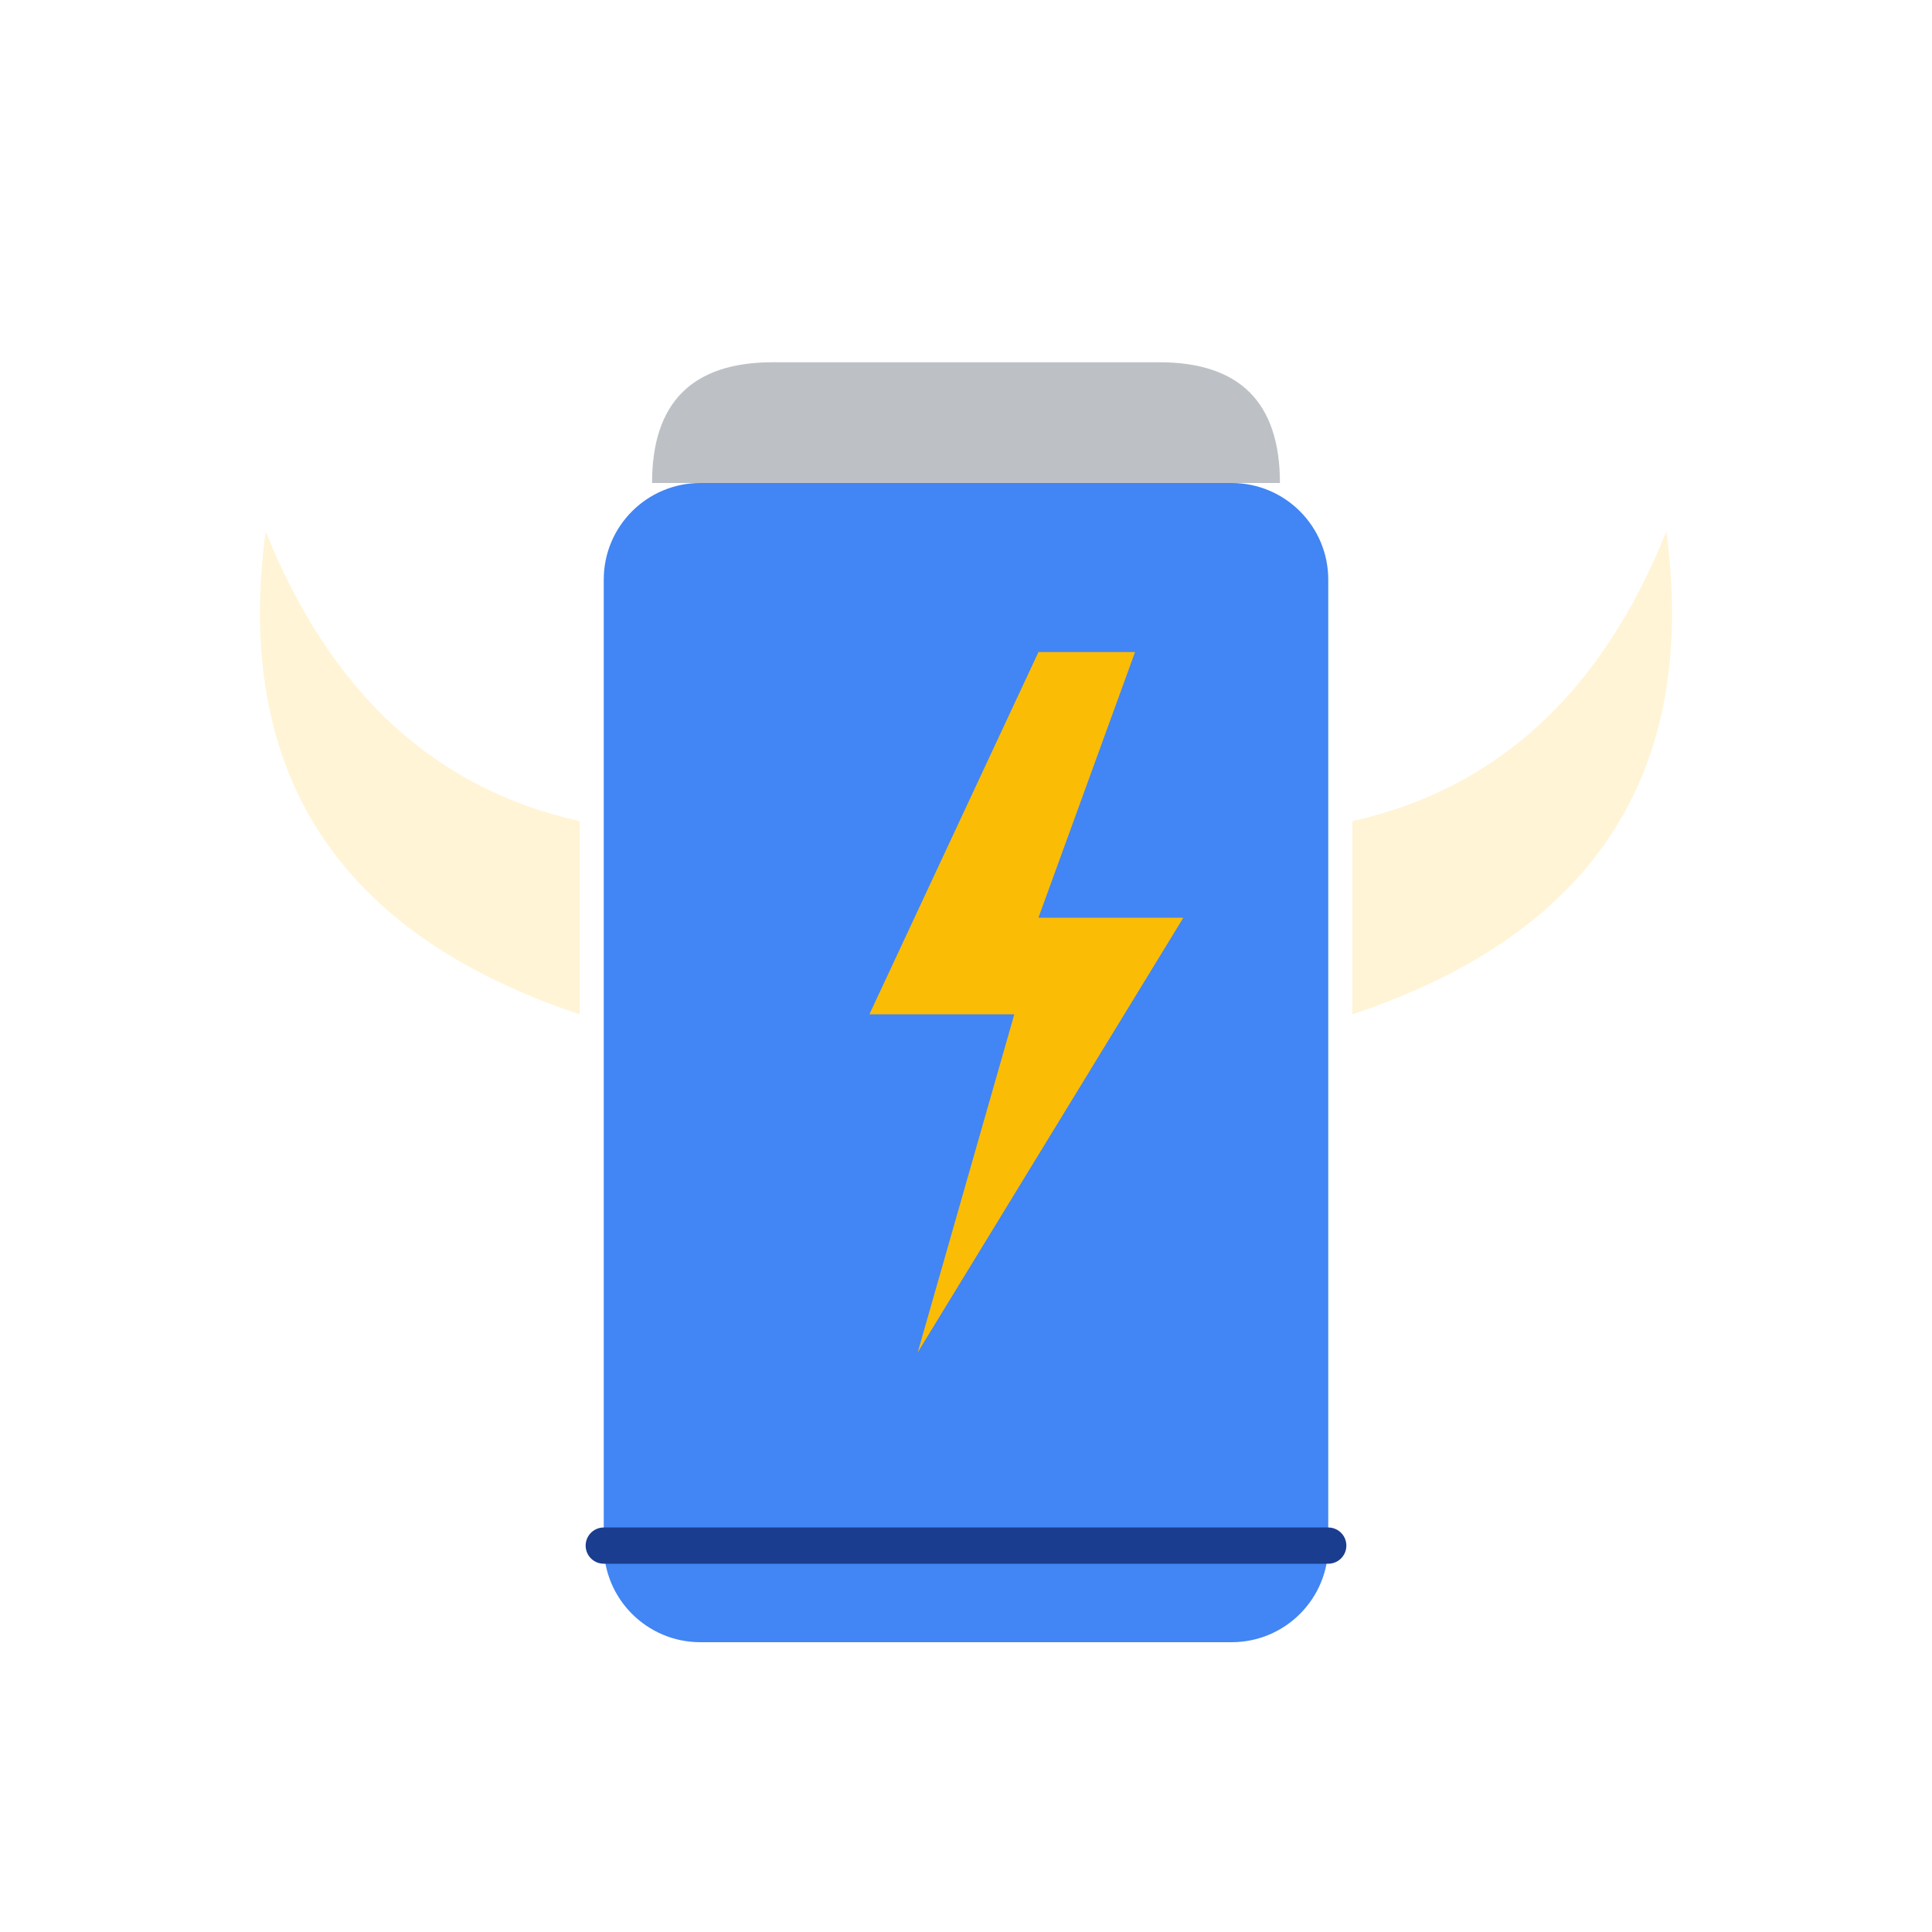
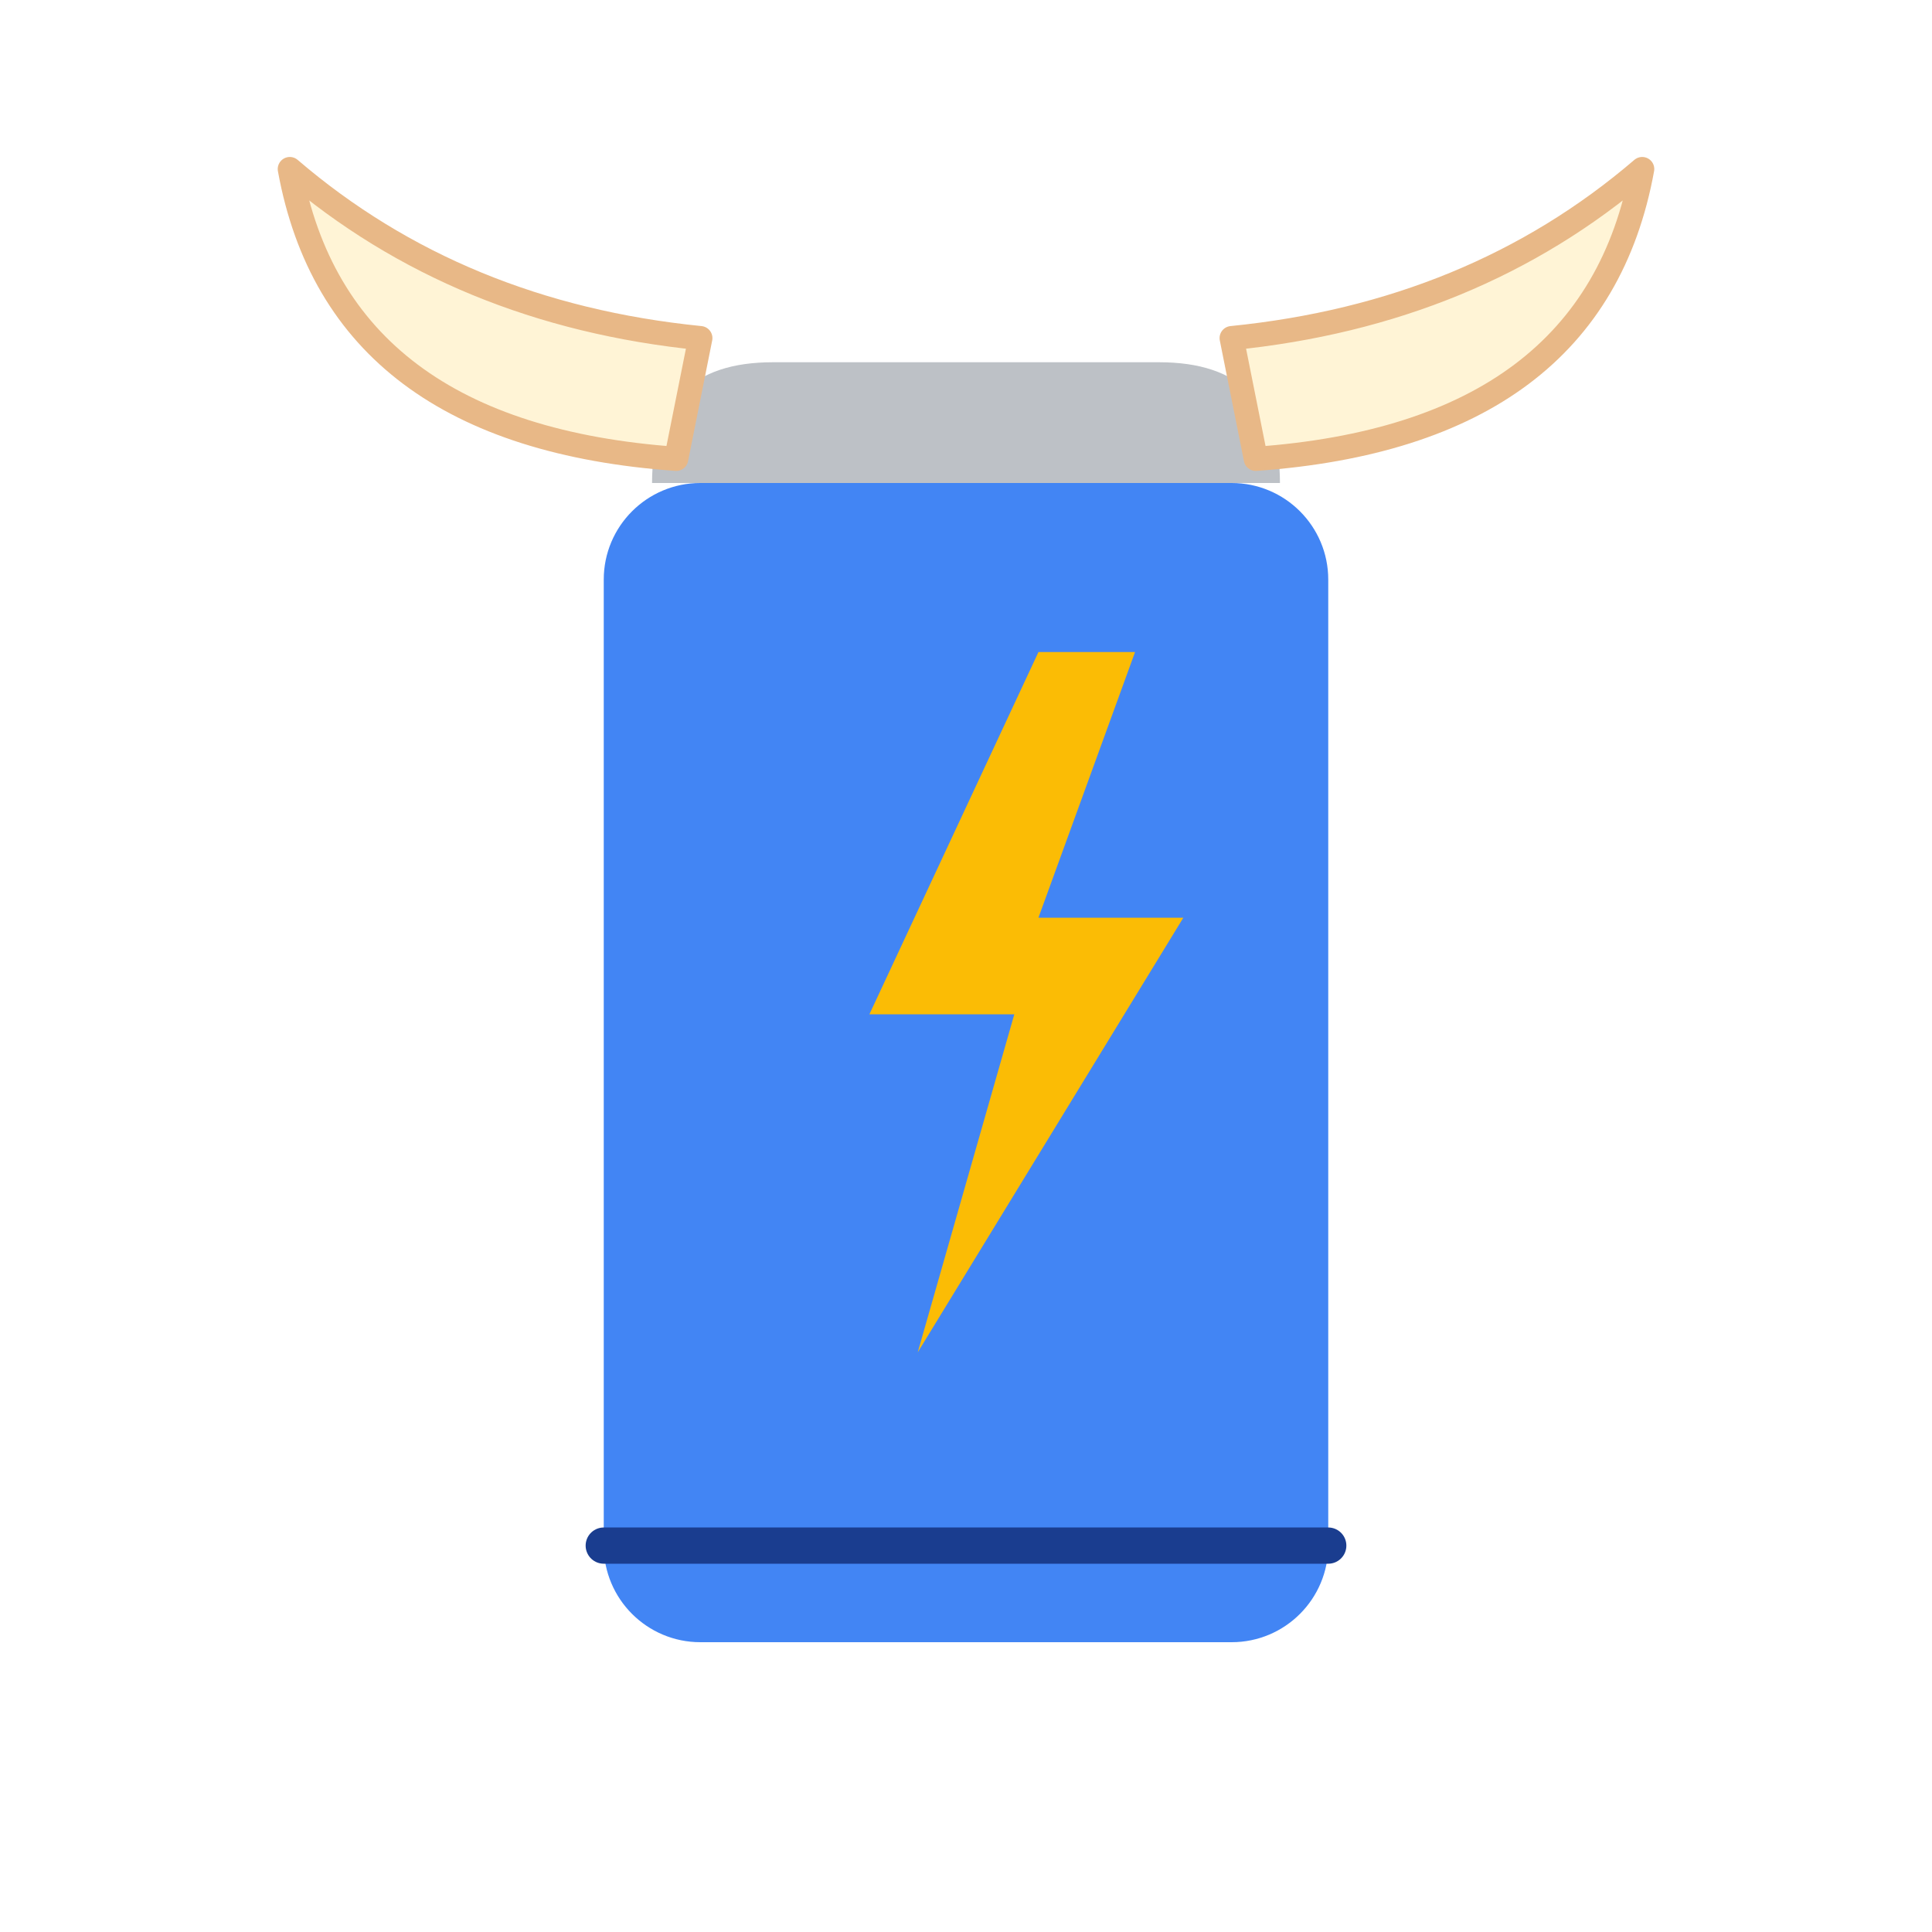
<svg xmlns="http://www.w3.org/2000/svg" viewBox="0 0 160 160">
  <rect x="50" y="40" width="60" height="96" rx="8" fill="#4285F4" />
  <path d="M54 40q0-10 10-10h32q10 0 10 10z" fill="#BDC1C6" />
  <path d="M86 54l-14 30h12l-8 28 22-36H86l8-22z" fill="#FBBC05" />
-   <path d="M48 84q-30-10-26-40q8 20 26 24M112 84q30-10 26-40q-8 20-26 24" fill="#FFF4D6" />
+   <path d="M56 38q-28-2-32-24q14 12 34 14zM104 38q28-2 32-24q-14 12-34 14z" fill="#FFF4D6" />
+   <path d="M56 38q-28-2-32-24q14 12 34 14zM104 38q28-2 32-24q-14 12-34 14z" fill="none" stroke-width="2" stroke-linecap="round" stroke-linejoin="round" stroke="#E8B887" />
  <path d="M50 128h60" fill="none" stroke-width="3" stroke-linecap="round" stroke-linejoin="round" stroke="#1A3D8F" />
</svg>
